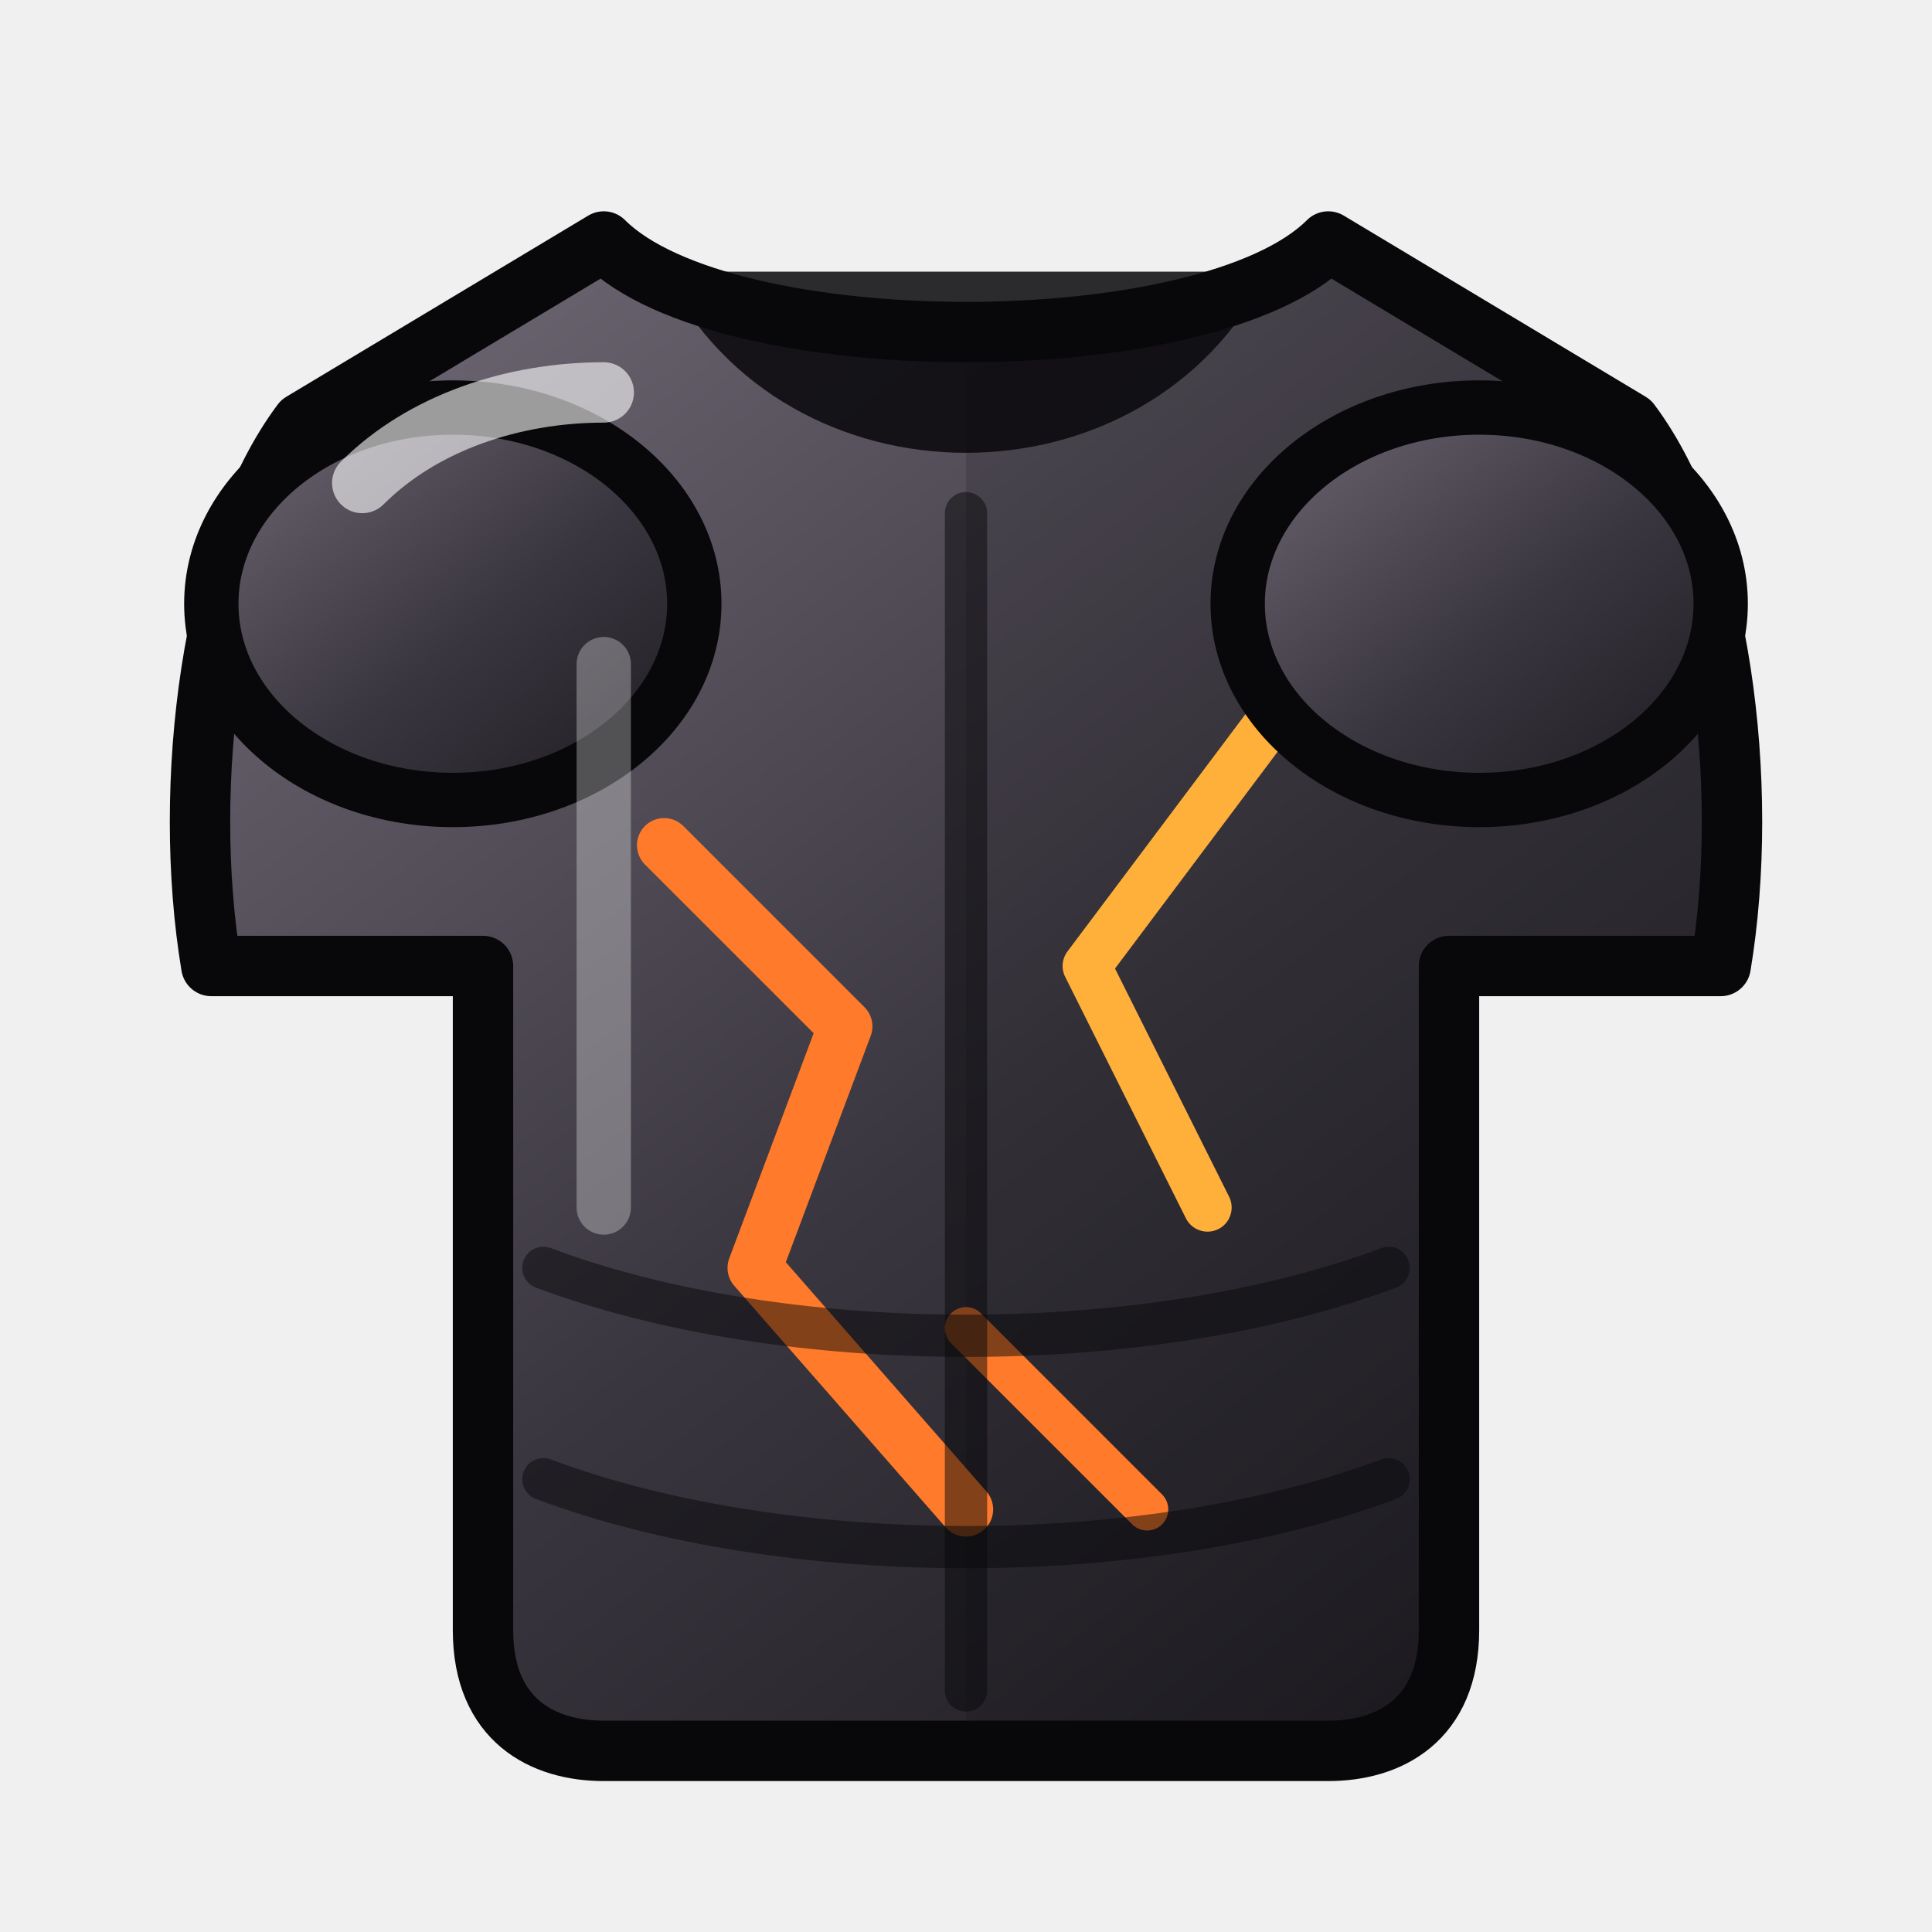
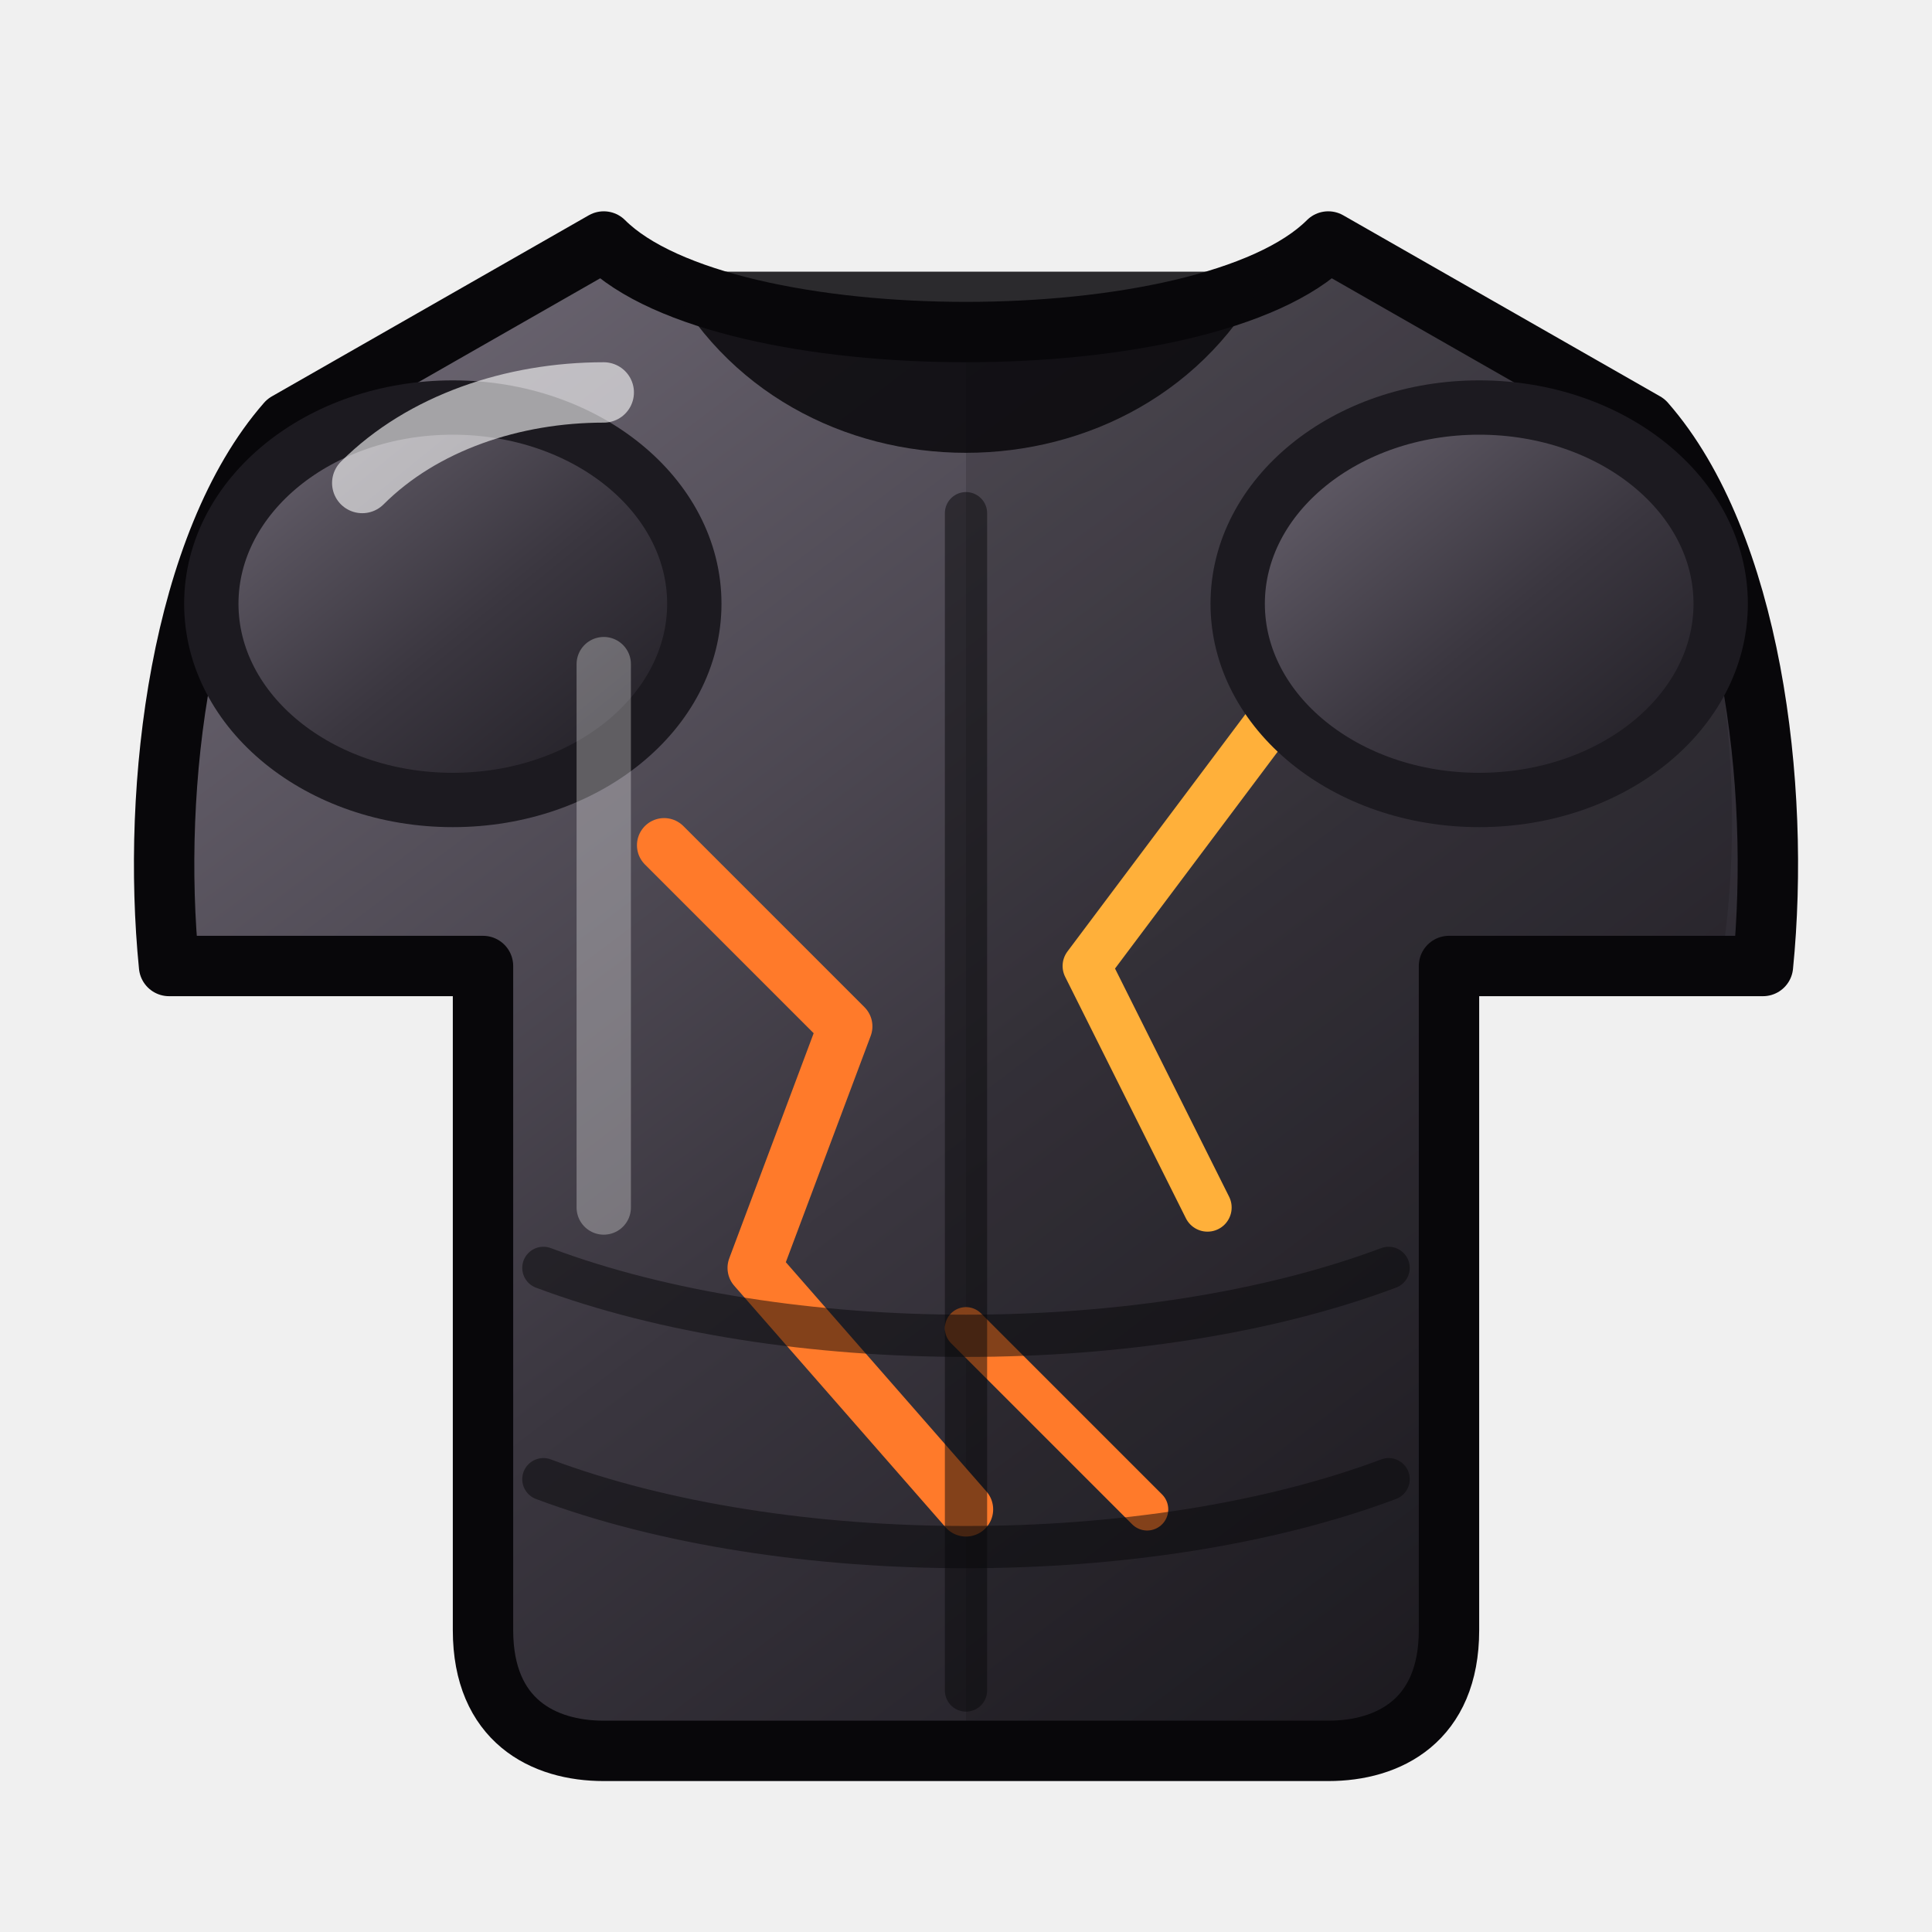
<svg xmlns="http://www.w3.org/2000/svg" data-generated="modern_icons.py" viewBox="0 0 64 64">
  <defs>
    <linearGradient id="g1" x1="0.1" y1="0" x2="0.9" y2="1">
      <stop offset="0" stop-color="#6e6874" />
      <stop offset=".55" stop-color="#3a363f" />
      <stop offset="1" stop-color="#1c1a20" />
    </linearGradient>
    <linearGradient id="g2" x1="0.0" y1="0.0" x2="1.0" y2="1.0">
      <stop offset="0" stop-color="#6e6874" />
      <stop offset=".55" stop-color="#3a363f" />
      <stop offset="1" stop-color="#1c1a20" />
    </linearGradient>
    <linearGradient id="g3" x1="0.0" y1="0.0" x2="1.0" y2="1.0">
      <stop offset="0" stop-color="#6e6874" />
      <stop offset=".55" stop-color="#3a363f" />
      <stop offset="1" stop-color="#1c1a20" />
    </linearGradient>
  </defs>
-   <path d="M20 8 C24 12 40 12 44 8 L54 14 C57 18 58 26 57 32 L48 32 L48 54 C48 57 46 58 44 58 L20 58 C18 58 16 57 16 54 L16 32 L7 32 C6 26 7 18 10 14 Z" fill="url(#g1)" stroke="#08070a" stroke-width="2" stroke-linejoin="round" stroke-linecap="round" />
+   <path d="M20 8 C24 12 40 12 44 8 L54.5 14 C58 18 59 26 58.4 32 L48 32 L48 54 C48 57 46 58 44 58 L20 58 C18 58 16 57 16 54 L16 32 L5.6 32 C5 26 6 18 9.5 14 Z" fill="url(#g1)" stroke="#08070a" stroke-width="2" stroke-linejoin="round" stroke-linecap="round" />
  <path d="M32 11 C36 11 40 10 44 8 L54 14 C57 18 58 26 57 32 L48 32 L48 54 C48 57 46 58 44 58 L32 58 Z" fill="#08070a" opacity=".15" />
  <path d="M22 28 L28 34 L25 42 L32 50" fill="none" stroke="#ff7a2a" stroke-width="1.8" stroke-linecap="round" stroke-linejoin="round" />
  <path d="M42 24 L36 32 L40 40" fill="none" stroke="#ffb03a" stroke-width="1.6" stroke-linecap="round" stroke-linejoin="round" />
  <path d="M38 50 L32 44" fill="none" stroke="#ff7a2a" stroke-width="1.4" stroke-linecap="round" stroke-linejoin="round" />
  <path d="M22 9 C26 17 38 17 42 9" fill="#08070a" opacity=".85" />
  <path d="M32 17 L32 56" fill="none" stroke="#08070a" stroke-width="1.4" stroke-linecap="round" stroke-linejoin="round" opacity="0.5" />
  <path d="M18 42 C26 45 38 45 46 42 M18 49 C26 52 38 52 46 49" fill="none" stroke="#08070a" stroke-width="1.4" stroke-linecap="round" stroke-linejoin="round" opacity="0.5" />
-   <ellipse cx="15" cy="20" rx="8" ry="6.5" fill="url(#g2)" stroke="#08070a" stroke-width="1.8" />
-   <ellipse cx="49" cy="20" rx="8" ry="6.5" fill="url(#g3)" stroke="#08070a" stroke-width="1.8" />
+   <ellipse cx="15" cy="20" rx="8" ry="6.5" fill="url(#g2)" stroke="#1c1a20" stroke-width="1.8" />
+   <ellipse cx="49" cy="20" rx="8" ry="6.5" fill="url(#g3)" stroke="#1c1a20" stroke-width="1.8" />
  <path d="M12 16 C14 14 17 13 20 13" fill="none" stroke="#ffffff" stroke-width="2" stroke-linecap="round" stroke-linejoin="round" opacity="0.6" />
  <path d="M20 22 L20 40" fill="none" stroke="#ffffff" stroke-width="1.8" stroke-linecap="round" stroke-linejoin="round" opacity="0.3" />
</svg>
